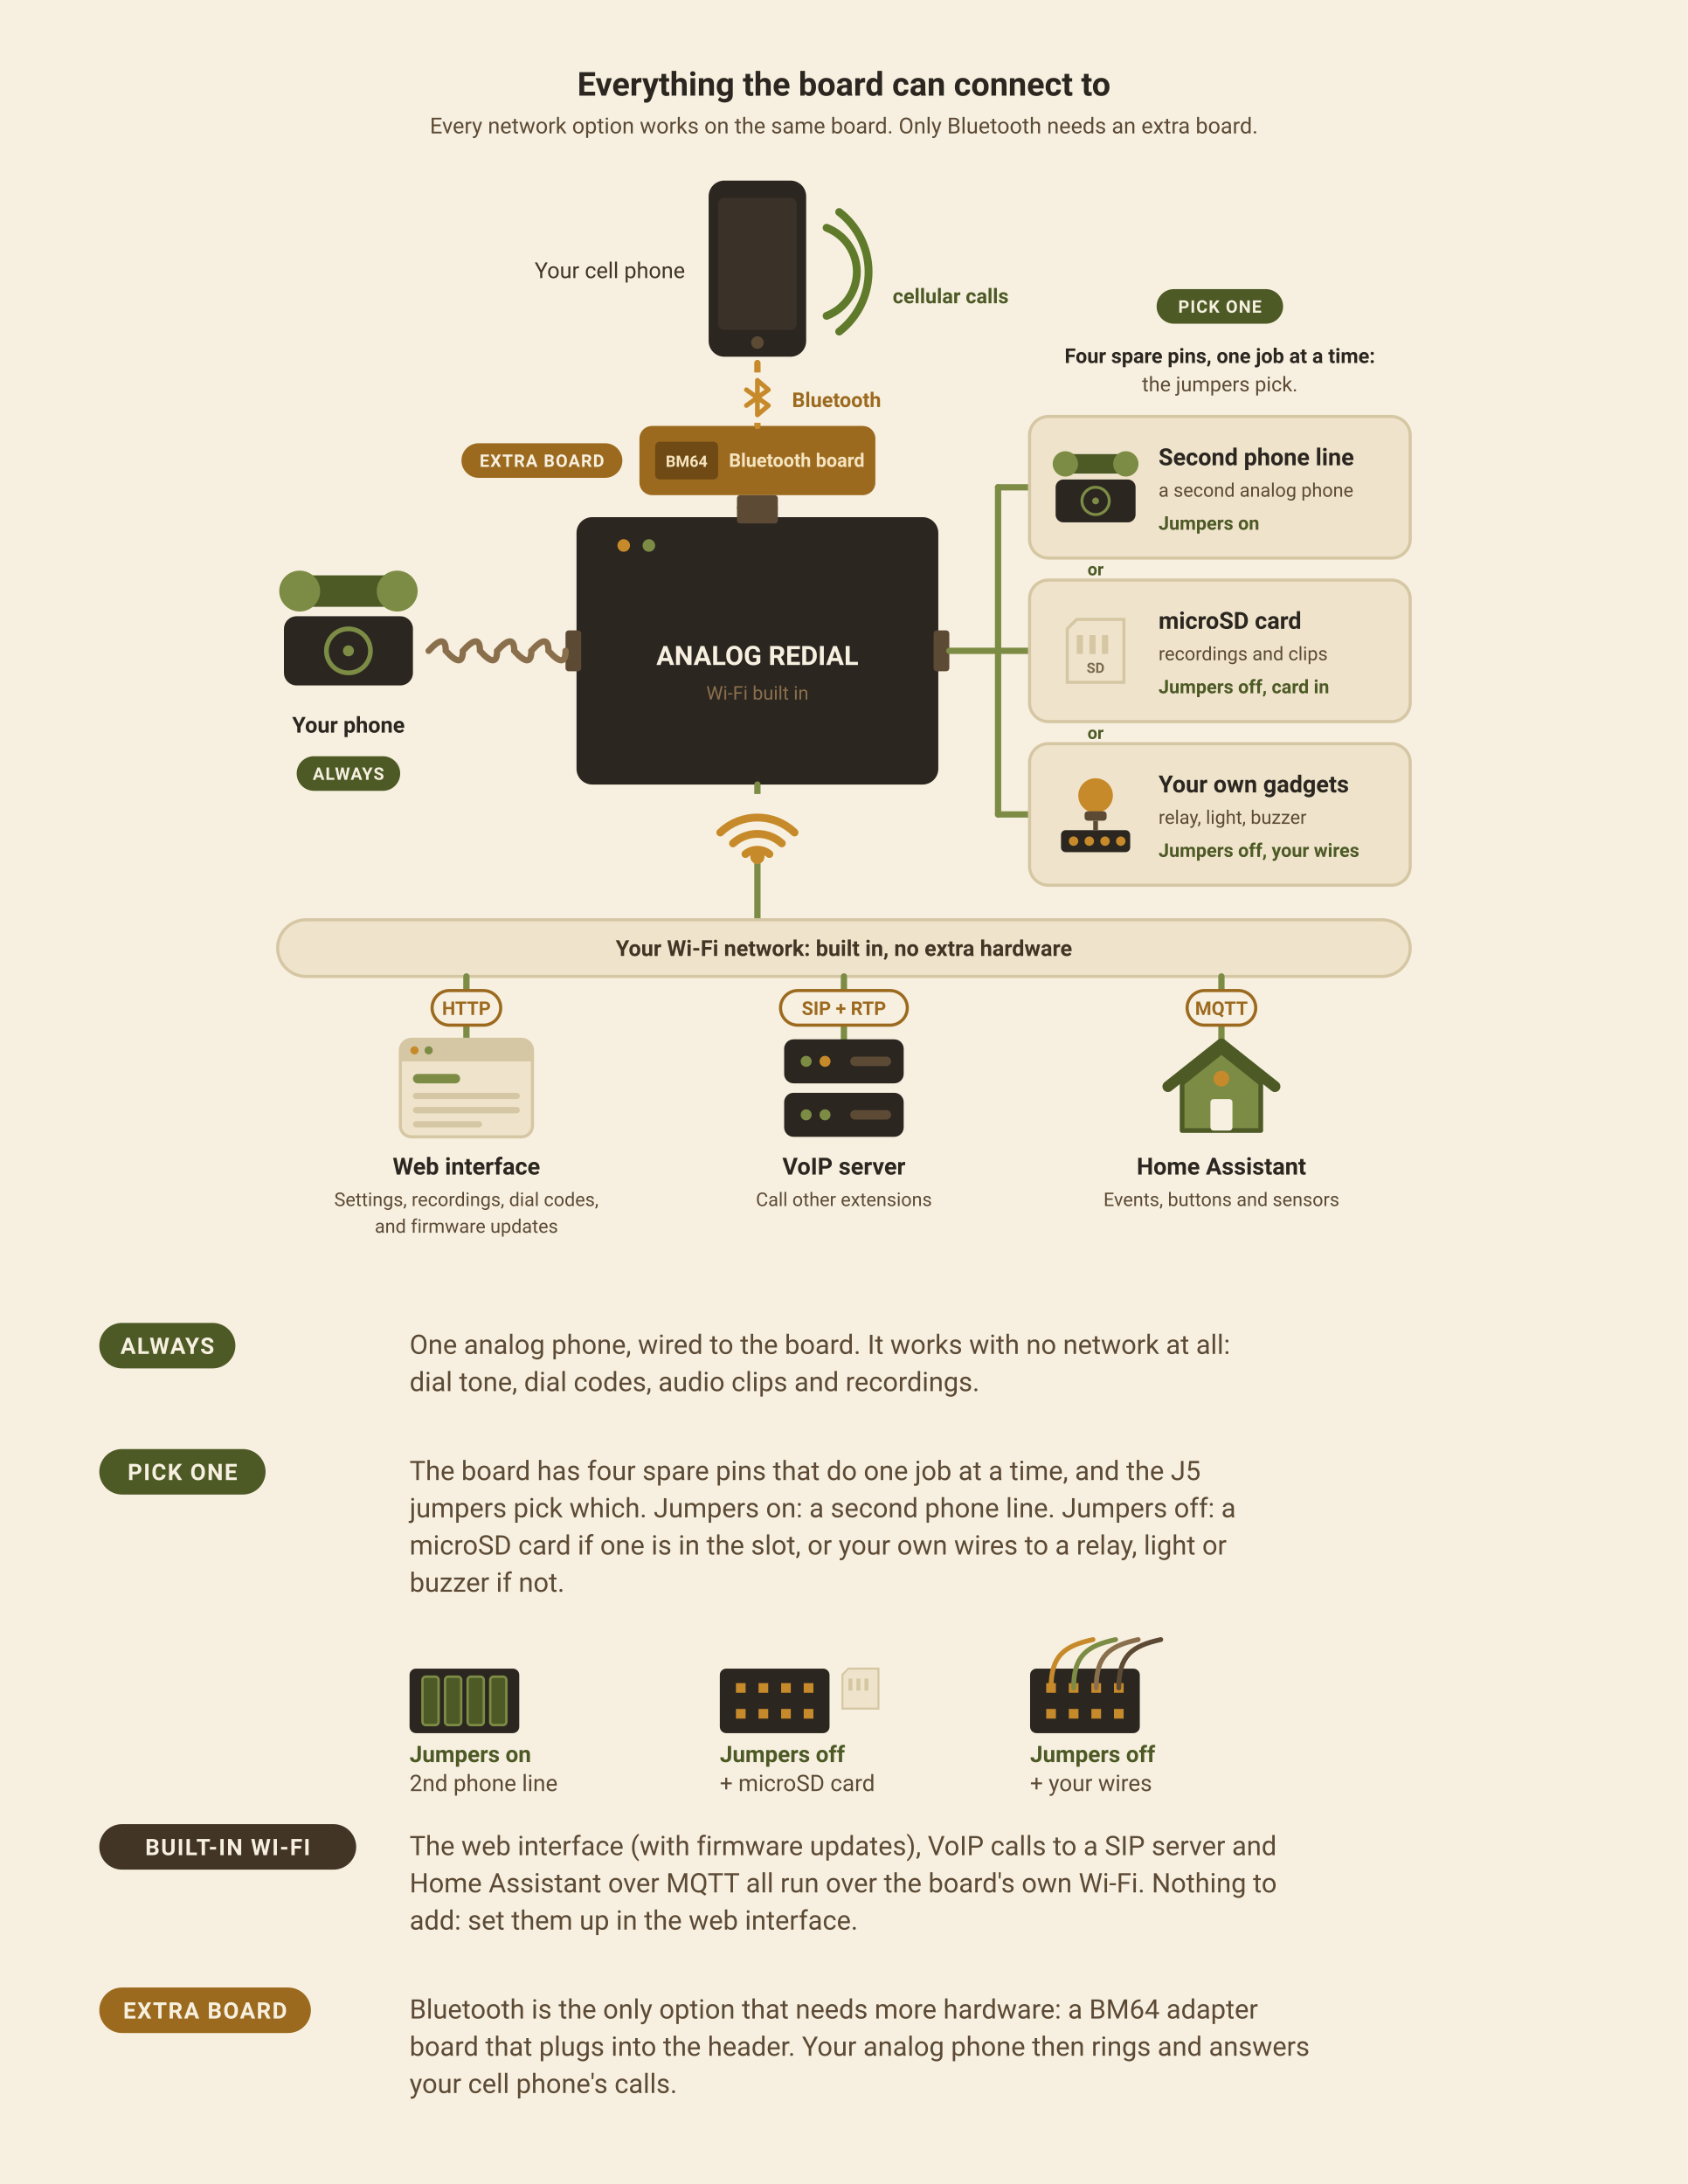
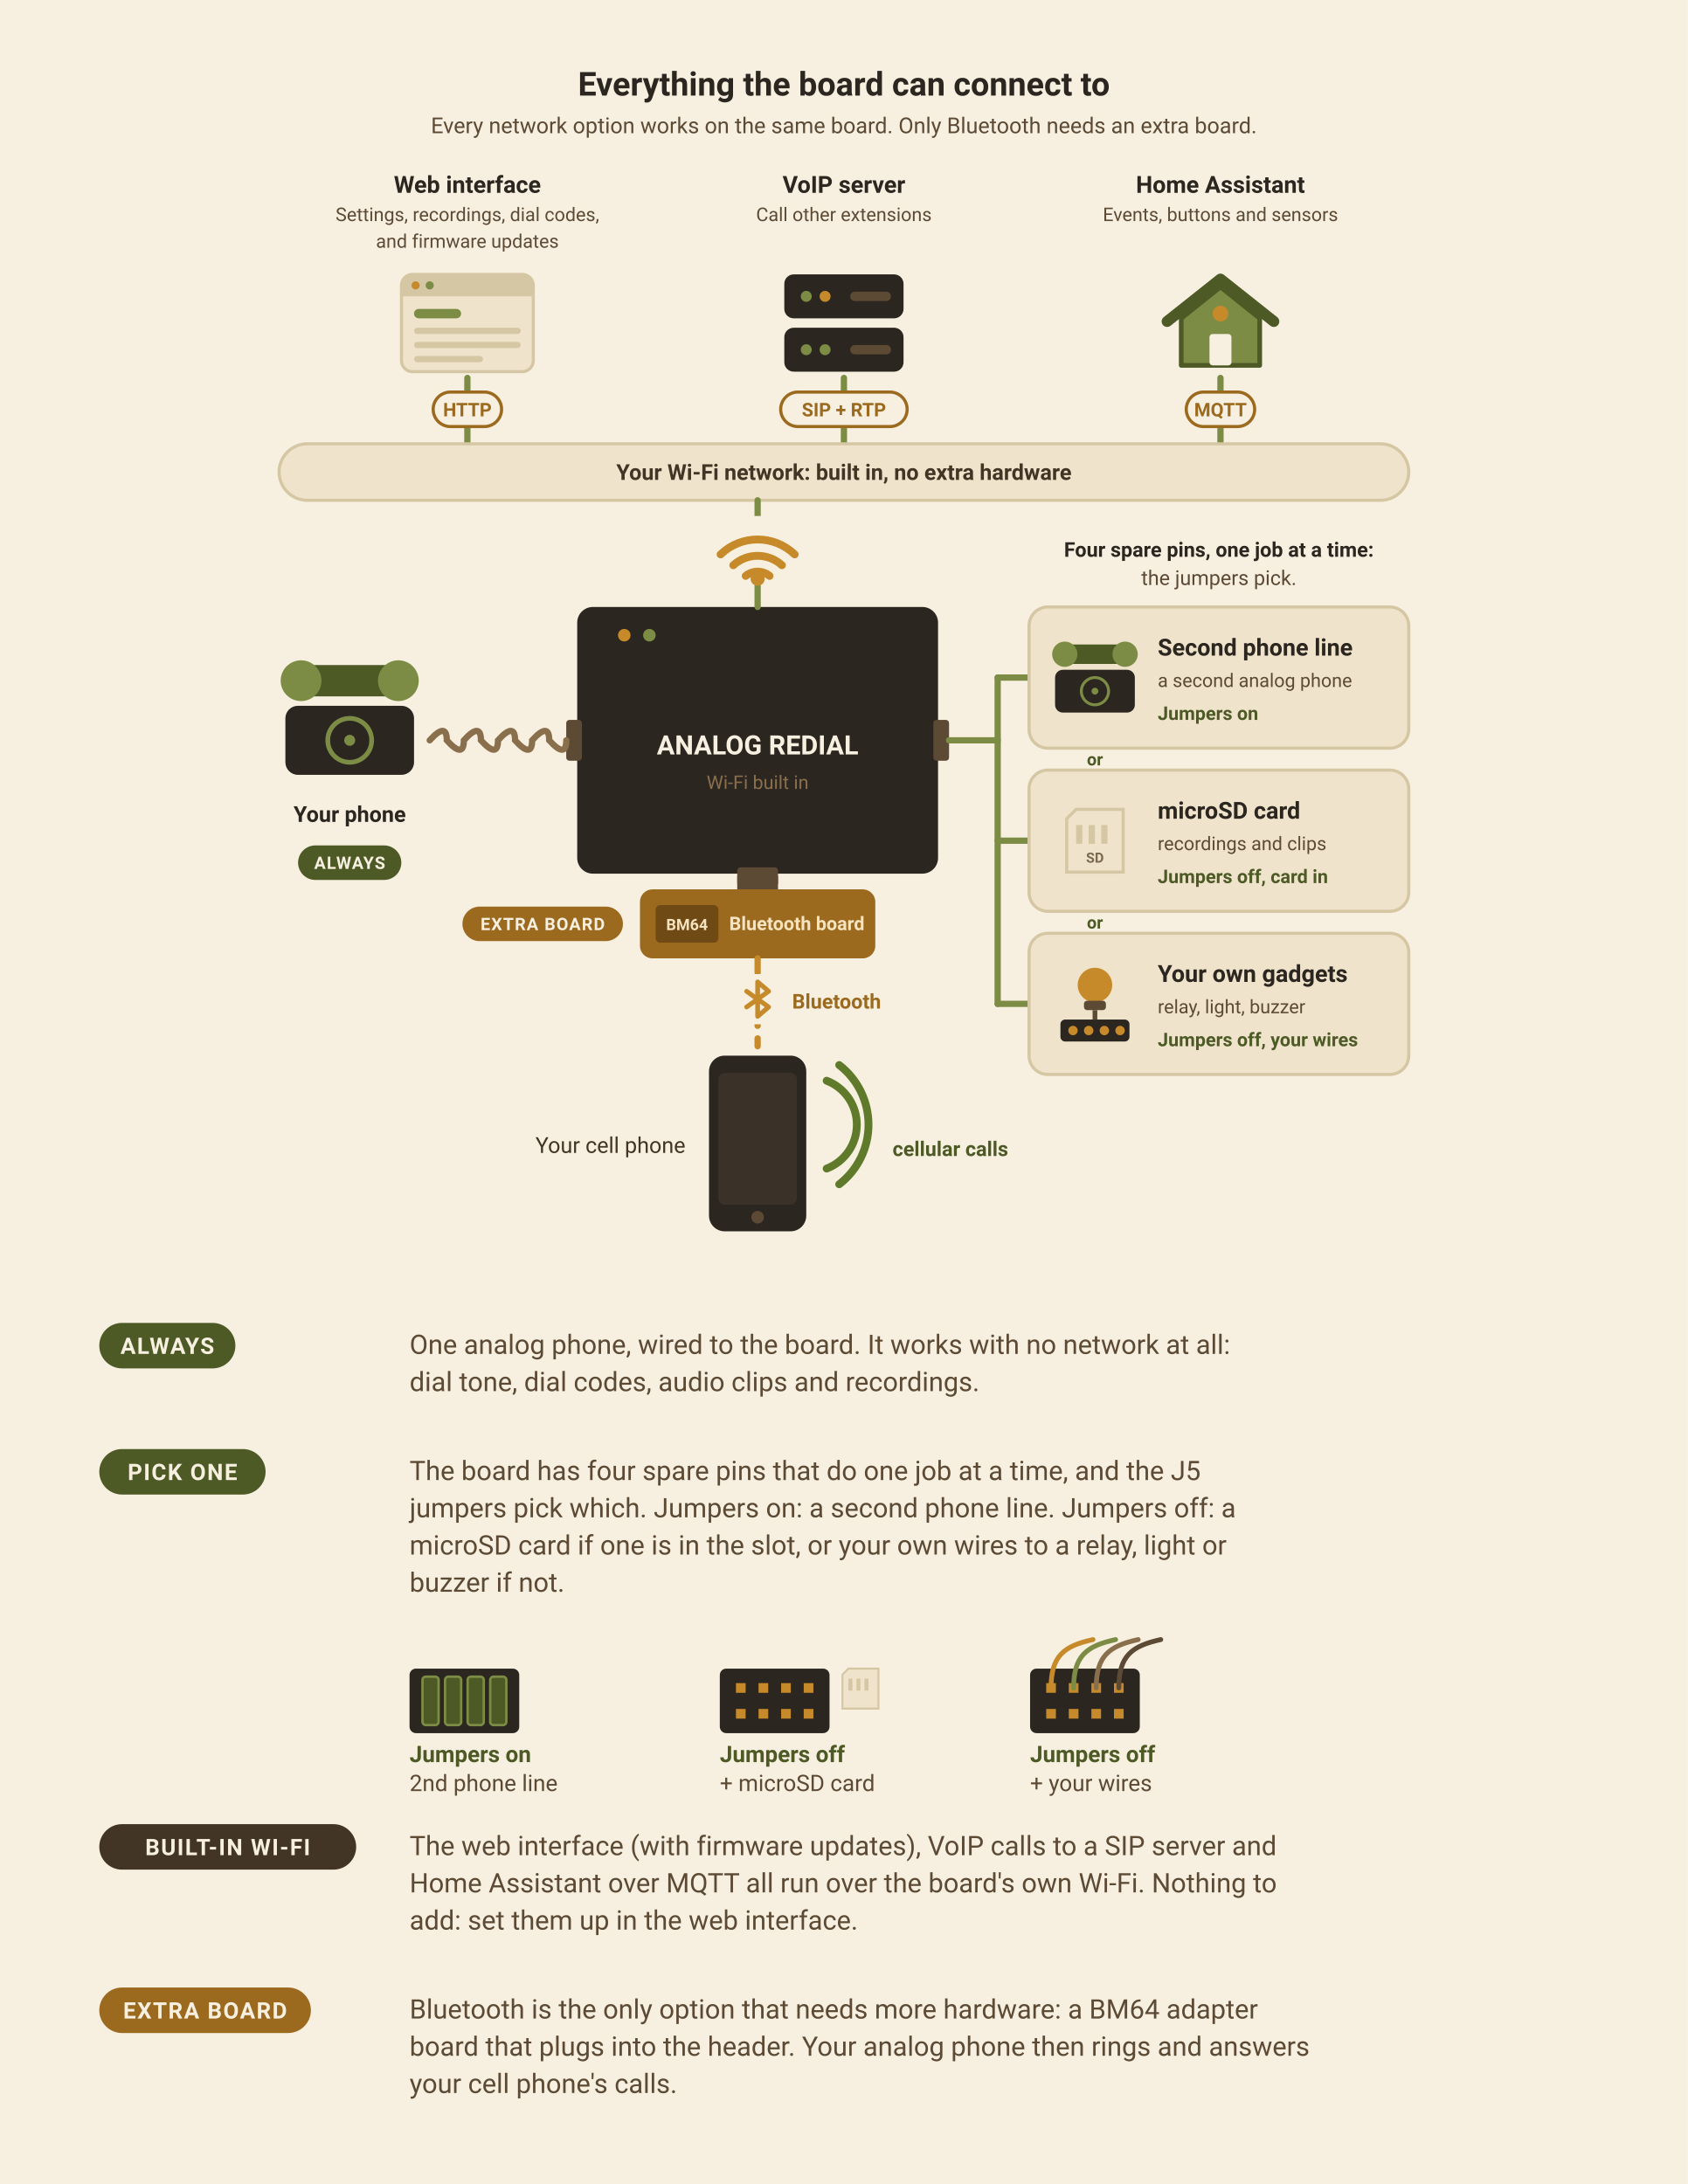
<svg xmlns="http://www.w3.org/2000/svg" viewBox="0 0 816 1056" width="816" height="1056" role="img" aria-label="Everything the Analog Redial board can connect to: one phone always, then a second line or a microSD card or your own gadgets on four spare pins, chosen with the J5 jumpers; Wi-Fi to the web interface, a VoIP server and Home Assistant; and Bluetooth through an extra adapter board">
  <rect id="background" width="816" height="1056" fill="#f7f0e0" />
  <g font-family="system-ui, -apple-system, Segoe UI, Roboto, sans-serif">
-     <g id="diagram" transform="translate(134.233,28) scale(0.760463)">
+     <g id="diagram" transform="translate(134.935,28) scale(0.758513)">
      <g id="title">
        <text x="360" y="24" text-anchor="middle" font-size="21" font-weight="700" fill="#2b2620">Everything the board can connect to</text>
      </g>
      <g id="subtitle">
        <text x="360" y="48" text-anchor="middle" font-size="14" font-weight="400" fill="#5c4a35">Every network option works on the same board. Only Bluetooth needs an extra board.</text>
      </g>
-       <g id="board" transform="translate(190,292)">
+       <g id="label-web">
+         <text x="120" y="86" text-anchor="middle" font-size="15" font-weight="600" fill="#2b2620">Web interface</text>
+       </g>
+       <g id="desc-web-1">
+         <text x="120" y="104" text-anchor="middle" font-size="12" font-weight="400" fill="#5c4a35">Settings, recordings, dial codes,</text>
+       </g>
+       <g id="desc-web-2">
+         <text x="120" y="121" text-anchor="middle" font-size="12" font-weight="400" fill="#5c4a35">and firmware updates</text>
+       </g>
+       <g id="service-web" transform="translate(78,138)">
+         <rect x="0" y="0" width="84" height="62" rx="7" fill="#efe4cb" stroke="#d6c7a4" stroke-width="2" />
+         <path d="M 0 14 H 84 V 7 a 7 7 0 0 0 -7 -7 H 7 a 7 7 0 0 0 -7 7 Z" fill="#d6c7a4" />
+         <circle cx="9" cy="7" r="2.6" fill="#c78a2b" />
+         <circle cx="18" cy="7" r="2.6" fill="#7c8c45" />
+         <rect x="8" y="22" width="30" height="6" rx="3" fill="#7c8c45" />
+         <rect x="8" y="34" width="68" height="4" rx="2" fill="#d6c7a4" />
+         <rect x="8" y="43" width="68" height="4" rx="2" fill="#d6c7a4" />
+         <rect x="8" y="52" width="44" height="4" rx="2" fill="#d6c7a4" />
+       </g>
+       <g id="link-web">
+         <line x1="120" y1="204" x2="120" y2="246" stroke="#7c8c45" stroke-width="4" stroke-linecap="round" />
+       </g>
+       <g id="protocol-web">
+         <rect x="98.2" y="213" width="43.6" height="22" rx="11" fill="#f7f0e0" stroke="#9c6a1f" stroke-width="2" />
+         <text x="120" y="228.5" text-anchor="middle" font-size="12" font-weight="600" fill="#9c6a1f">HTTP</text>
+       </g>
+       <g id="label-voip">
+         <text x="360" y="86" text-anchor="middle" font-size="15" font-weight="600" fill="#2b2620">VoIP server</text>
+       </g>
+       <g id="desc-voip-1">
+         <text x="360" y="104" text-anchor="middle" font-size="12" font-weight="400" fill="#5c4a35">Call other extensions</text>
+       </g>
+       <g id="service-voip" transform="translate(322,138)">
+         <rect x="0" y="0" width="76" height="28" rx="6" fill="#2b2620" />
+         <rect x="0" y="34" width="76" height="28" rx="6" fill="#2b2620" />
+         <circle cx="14" cy="14" r="3.5" fill="#7c8c45" />
+         <circle cx="26" cy="14" r="3.5" fill="#c78a2b" />
+         <rect x="42" y="11" width="26" height="6" rx="3" fill="#5c4a35" />
+         <circle cx="14" cy="48" r="3.5" fill="#7c8c45" />
+         <circle cx="26" cy="48" r="3.5" fill="#7c8c45" />
+         <rect x="42" y="45" width="26" height="6" rx="3" fill="#5c4a35" />
+       </g>
+       <g id="link-voip">
+         <line x1="360" y1="204" x2="360" y2="246" stroke="#7c8c45" stroke-width="4" stroke-linecap="round" />
+       </g>
+       <g id="protocol-voip">
+         <rect x="319.7" y="213" width="80.6" height="22" rx="11" fill="#f7f0e0" stroke="#9c6a1f" stroke-width="2" />
+         <text x="360" y="228.5" text-anchor="middle" font-size="12" font-weight="600" fill="#9c6a1f">SIP + RTP</text>
+       </g>
+       <g id="label-home">
+         <text x="600" y="86" text-anchor="middle" font-size="15" font-weight="600" fill="#2b2620">Home Assistant</text>
+       </g>
+       <g id="desc-home-1">
+         <text x="600" y="104" text-anchor="middle" font-size="12" font-weight="400" fill="#5c4a35">Events, buttons and sensors</text>
+       </g>
+       <g id="service-home" transform="translate(562,138)">
+         <path d="M 4 30 L 38 3 L 72 30" fill="none" stroke="#4d5a26" stroke-width="7" stroke-linecap="round" stroke-linejoin="round" />
+         <path d="M 13 28 V 58 H 63 V 28 L 38 8 Z" fill="#7c8c45" stroke="#4d5a26" stroke-width="3" stroke-linejoin="round" />
+         <rect x="31" y="38" width="14" height="20" rx="2" fill="#f7f0e0" />
+         <circle cx="38" cy="25" r="5" fill="#c78a2b" />
+       </g>
+       <g id="link-home">
+         <line x1="600" y1="204" x2="600" y2="246" stroke="#7c8c45" stroke-width="4" stroke-linecap="round" />
+       </g>
+       <g id="protocol-home">
+         <rect x="578.2" y="213" width="43.6" height="22" rx="11" fill="#f7f0e0" stroke="#9c6a1f" stroke-width="2" />
+         <text x="600" y="228.5" text-anchor="middle" font-size="12" font-weight="600" fill="#9c6a1f">MQTT</text>
+       </g>
+       <g id="wifi-network">
+         <rect x="0" y="246" width="720" height="36" rx="18" fill="#efe4cb" stroke="#d6c7a4" stroke-width="2" />
+         <text x="360.0" y="269" text-anchor="middle" font-size="14" font-weight="600" fill="#423525">Your Wi-Fi network: built in, no extra hardware</text>
+       </g>
+       <g id="board" transform="translate(190,350)">
        <rect id="pcb" x="0" y="0" width="230" height="170" rx="10" fill="#2b2620" />
        <rect id="jack-line-1" x="-7" y="72" width="10" height="26" rx="2" fill="#5c4a35" />
        <rect id="options-connector" x="227" y="72" width="10" height="26" rx="2" fill="#5c4a35" />
-         <rect id="adapter-header" x="102" y="-8" width="26" height="12" rx="2" fill="#5c4a35" />
+         <rect id="adapter-header" x="102" y="166" width="26" height="12" rx="2" fill="#5c4a35" />
        <circle id="led-1" cx="30" cy="18" r="4" fill="#c78a2b" />
        <circle id="led-2" cx="46" cy="18" r="4" fill="#7c8c45" />
        <text x="115" y="94" text-anchor="middle" font-size="17" font-weight="600" fill="#f7f0e0">ANALOG REDIAL</text>
        <text x="115" y="116" text-anchor="middle" font-size="12" fill="#8a6f4d">Wi-Fi built in</text>
      </g>
-       <g id="phone-line-1" transform="translate(0,323)">
+       <g id="link-wifi">
+         <line x1="305" y1="282" x2="305" y2="350" stroke="#7c8c45" stroke-width="4" stroke-linecap="round" />
+       </g>
+       <g id="wifi" transform="translate(275,294)">
+         <rect x="-6" y="-2" width="72" height="44" rx="8" fill="#f7f0e0" />
+         <path d="M 6.4 22.5 A 34 34 0 0 1 53.6 22.5" fill="none" stroke="#c78a2b" stroke-width="5" stroke-linecap="round" />
+         <path d="M 14.5 29.4 A 23 23 0 0 1 45.5 29.4" fill="none" stroke="#c78a2b" stroke-width="5" stroke-linecap="round" />
+         <path d="M 22.4 36.2 A 12 12 0 0 1 37.6 36.2" fill="none" stroke="#c78a2b" stroke-width="5" stroke-linecap="round" />
+         <circle cx="30" cy="40" r="4.5" fill="#c78a2b" transform="translate(0,-2)" />
+       </g>
+       <g id="phone-line-1" transform="translate(0,381)">
        <g id="handset">
          <line x1="14" y1="16" x2="76" y2="16" stroke="#4d5a26" stroke-width="20" stroke-linecap="round" />
          <circle cx="14" cy="16" r="13" fill="#7c8c45" />
          <circle cx="76" cy="16" r="13" fill="#7c8c45" />
        </g>
        <g id="body">
          <rect x="4" y="32" width="82" height="44" rx="8" fill="#2b2620" />
          <circle cx="45" cy="54" r="14" fill="none" stroke="#7c8c45" stroke-width="3" />
          <circle cx="45" cy="54" r="3.5" fill="#7c8c45" />
        </g>
      </g>
-       <g id="cord-line-1" transform="translate(96,377)">
+       <g id="cord-line-1" transform="translate(96,435)">
        <path d="M 0 0 q 10.88 -12 10.88 0 q 10.88 12 10.88 0 q 10.88 -12 10.88 0 q 10.88 12 10.88 0 q 10.88 -12 10.88 0 q 10.88 12 10.88 0 q 10.88 -12 10.88 0 q 10.88 12 10.88 0" fill="none" stroke="#8a6f4d" stroke-width="4" stroke-linecap="round" />
      </g>
      <g id="label-line-1">
-         <text x="45" y="429" text-anchor="middle" font-size="14" font-weight="600" fill="#2b2620">Your phone</text>
+         <text x="45" y="487" text-anchor="middle" font-size="14" font-weight="600" fill="#2b2620">Your phone</text>
      </g>
      <g id="tag-always">
-         <rect x="12.1" y="444" width="65.8" height="22" rx="11" fill="#4d5a26" />
-         <text x="45" y="459" text-anchor="middle" font-size="11" font-weight="700" letter-spacing="0.6" fill="#f7f0e0">ALWAYS</text>
+         <rect x="12.1" y="502" width="65.8" height="22" rx="11" fill="#4d5a26" />
+         <text x="45" y="517" text-anchor="middle" font-size="11" font-weight="700" letter-spacing="0.6" fill="#f7f0e0">ALWAYS</text>
+       </g>
+       <g id="pick-one-heading-1">
+         <text x="599" y="318" text-anchor="middle" font-size="13" font-weight="700" fill="#2b2620">Four spare pins, one job at a time:</text>
+       </g>
+       <g id="pick-one-heading-2">
+         <text x="599" y="336" text-anchor="middle" font-size="13" font-weight="400" fill="#5c4a35">the jumpers pick.</text>
      </g>
      <g id="link-options">
-         <line x1="427" y1="377" x2="458" y2="377" stroke="#7c8c45" stroke-width="4" stroke-linecap="round" />
+         <line x1="427" y1="435" x2="458" y2="435" stroke="#7c8c45" stroke-width="4" stroke-linecap="round" />
      </g>
      <g id="link-options-spine">
-         <line x1="458" y1="273" x2="458" y2="481" stroke="#7c8c45" stroke-width="4" stroke-linecap="round" />
+         <line x1="458" y1="395" x2="458" y2="603" stroke="#7c8c45" stroke-width="4" stroke-linecap="round" />
      </g>
      <g id="stub-line-2">
-         <line x1="458" y1="273" x2="478" y2="273" stroke="#7c8c45" stroke-width="4" stroke-linecap="round" />
-       </g>
-       <g id="option-line-2" transform="translate(478,228)">
+         <line x1="458" y1="395" x2="478" y2="395" stroke="#7c8c45" stroke-width="4" stroke-linecap="round" />
+       </g>
+       <g id="option-line-2" transform="translate(478,350)">
        <rect width="242" height="90" rx="12" fill="#efe4cb" stroke="#d6c7a4" stroke-width="2" />
        <g transform="translate(14.1,20.2) scale(0.62)">
          <g id="handset">
            <line x1="14" y1="16" x2="76" y2="16" stroke="#4d5a26" stroke-width="20" stroke-linecap="round" />
            <circle cx="14" cy="16" r="13" fill="#7c8c45" />
            <circle cx="76" cy="16" r="13" fill="#7c8c45" />
          </g>
          <g id="body">
            <rect x="4" y="32" width="82" height="44" rx="8" fill="#2b2620" />
            <circle cx="45" cy="54" r="14" fill="none" stroke="#7c8c45" stroke-width="3" />
            <circle cx="45" cy="54" r="3.5" fill="#7c8c45" />
          </g>
        </g>
        <text x="82" y="31" font-size="15" font-weight="600" fill="#2b2620">Second phone line</text>
        <text x="82" y="51" font-size="12" fill="#5c4a35">a second analog phone</text>
        <text x="82" y="72" font-size="12" font-weight="700" fill="#4d5a26">Jumpers on</text>
      </g>
      <g id="or-1">
-         <text x="520" y="329" text-anchor="middle" font-size="11" font-weight="700" fill="#4d5a26">or</text>
+         <text x="520" y="451" text-anchor="middle" font-size="11" font-weight="700" fill="#4d5a26">or</text>
      </g>
      <g id="stub-microsd">
-         <line x1="458" y1="377" x2="478" y2="377" stroke="#7c8c45" stroke-width="4" stroke-linecap="round" />
-       </g>
-       <g id="option-microsd" transform="translate(478,332)">
+         <line x1="458" y1="499" x2="478" y2="499" stroke="#7c8c45" stroke-width="4" stroke-linecap="round" />
+       </g>
+       <g id="option-microsd" transform="translate(478,454)">
        <rect width="242" height="90" rx="12" fill="#efe4cb" stroke="#d6c7a4" stroke-width="2" />
        <g transform="translate(24,25) scale(1)">
          <path d="M 6 0 H 36 V 40 H 0 V 6 Z" fill="#efe4cb" stroke="#d6c7a4" stroke-width="2" />
          <rect x="6" y="10" width="4" height="12" fill="#d6c7a4" />
          <rect x="14" y="10" width="4" height="12" fill="#d6c7a4" />
          <rect x="22" y="10" width="4" height="12" fill="#d6c7a4" />
          <text x="18" y="34" text-anchor="middle" font-size="9" font-weight="600" fill="#7a6a52">SD</text>
        </g>
        <text x="82" y="31" font-size="15" font-weight="600" fill="#2b2620">microSD card</text>
        <text x="82" y="51" font-size="12" fill="#5c4a35">recordings and clips</text>
        <text x="82" y="72" font-size="12" font-weight="700" fill="#4d5a26">Jumpers off, card in</text>
      </g>
      <g id="or-2">
-         <text x="520" y="433" text-anchor="middle" font-size="11" font-weight="700" fill="#4d5a26">or</text>
+         <text x="520" y="555" text-anchor="middle" font-size="11" font-weight="700" fill="#4d5a26">or</text>
      </g>
      <g id="stub-pins">
-         <line x1="458" y1="481" x2="478" y2="481" stroke="#7c8c45" stroke-width="4" stroke-linecap="round" />
-       </g>
-       <g id="option-pins" transform="translate(478,436)">
+         <line x1="458" y1="603" x2="478" y2="603" stroke="#7c8c45" stroke-width="4" stroke-linecap="round" />
+       </g>
+       <g id="option-pins" transform="translate(478,558)">
        <rect width="242" height="90" rx="12" fill="#efe4cb" stroke="#d6c7a4" stroke-width="2" />
        <g transform="translate(20,21) scale(1)">
          <circle id="bulb" cx="22" cy="12" r="11" fill="#c78a2b" />
          <rect id="bulb-base" x="15" y="22" width="14" height="6" rx="2" fill="#5c4a35" />
          <rect id="header" x="0" y="34" width="44" height="14" rx="3" fill="#2b2620" />
          <circle cx="8" cy="41" r="3" fill="#c78a2b" />
          <circle cx="18" cy="41" r="3" fill="#c78a2b" />
          <circle cx="28" cy="41" r="3" fill="#c78a2b" />
          <circle cx="38" cy="41" r="3" fill="#c78a2b" />
          <path d="M 22 28 V 34" stroke="#5c4a35" stroke-width="3" />
        </g>
        <text x="82" y="31" font-size="15" font-weight="600" fill="#2b2620">Your own gadgets</text>
        <text x="82" y="51" font-size="12" fill="#5c4a35">relay, light, buzzer</text>
        <text x="82" y="72" font-size="12" font-weight="700" fill="#4d5a26">Jumpers off, your wires</text>
      </g>
-       <g id="tag-pick-one">
-         <rect x="558.8" y="147" width="80.4" height="22" rx="11" fill="#4d5a26" />
-         <text x="599" y="162" text-anchor="middle" font-size="11" font-weight="700" letter-spacing="0.6" fill="#f7f0e0">PICK ONE</text>
-       </g>
-       <g id="pick-one-heading-1">
-         <text x="599" y="194" text-anchor="middle" font-size="13" font-weight="700" fill="#2b2620">Four spare pins, one job at a time:</text>
-       </g>
-       <g id="pick-one-heading-2">
-         <text x="599" y="212" text-anchor="middle" font-size="13" font-weight="400" fill="#5c4a35">the jumpers pick.</text>
-       </g>
-       <g id="bluetooth-adapter" transform="translate(230,234)">
-         <rect id="pcb" x="0" y="0" width="150" height="44" rx="8" fill="#9c6a1f" />
-         <rect id="chip" x="10" y="10" width="40" height="24" rx="3" fill="#6f4a14" />
-         <text x="30" y="26" text-anchor="middle" font-size="10" font-weight="600" fill="#f5e4bf">BM64</text>
-         <text x="100" y="26" text-anchor="middle" font-size="12" font-weight="600" fill="#f5e4bf">Bluetooth board</text>
-         <rect id="plug" x="62" y="44" width="26" height="10" rx="2" fill="#5c4a35" />
+       <g id="bluetooth-adapter" transform="translate(230,520)">
+         <rect id="plug" x="62" y="0" width="26" height="12" rx="2" fill="#5c4a35" />
+         <rect id="pcb" x="0" y="10" width="150" height="44" rx="8" fill="#9c6a1f" />
+         <rect id="chip" x="10" y="20" width="40" height="24" rx="3" fill="#6f4a14" />
+         <text x="30" y="36" text-anchor="middle" font-size="10" font-weight="600" fill="#f5e4bf">BM64</text>
+         <text x="100" y="36" text-anchor="middle" font-size="12" font-weight="600" fill="#f5e4bf">Bluetooth board</text>
      </g>
      <g id="tag-extra-board">
-         <rect x="116.85" y="245" width="102.3" height="22" rx="11" fill="#9c6a1f" />
-         <text x="168" y="260" text-anchor="middle" font-size="11" font-weight="700" letter-spacing="0.6" fill="#f7f0e0">EXTRA BOARD</text>
-       </g>
-       <g id="cell-phone" transform="translate(274,78)">
+         <rect x="116.85" y="541" width="102.3" height="22" rx="11" fill="#9c6a1f" />
+         <text x="168" y="556" text-anchor="middle" font-size="11" font-weight="700" letter-spacing="0.6" fill="#f7f0e0">EXTRA BOARD</text>
+       </g>
+       <g id="link-bluetooth">
+         <line x1="305" y1="574" x2="305" y2="630" stroke="#c78a2b" stroke-width="4" stroke-linecap="round" stroke-dasharray="9 8" />
+       </g>
+       <g id="bluetooth-symbol" transform="translate(297,588)">
+         <rect x="-6" y="-4" width="28" height="32" rx="6" fill="#f7f0e0" />
+         <path d="M 1 7 L 15 17 L 8 23 L 8 1 L 15 7 L 1 17" fill="none" stroke="#c78a2b" stroke-width="3" stroke-linecap="round" stroke-linejoin="round" />
+       </g>
+       <g id="label-bluetooth">
+         <text x="327" y="606" text-anchor="start" font-size="13" font-weight="600" fill="#9c6a1f">Bluetooth</text>
+       </g>
+       <g id="cell-phone" transform="translate(274,636)">
        <rect x="0" y="0" width="62" height="112" rx="10" fill="#2b2620" />
        <rect x="6" y="11" width="50" height="84" rx="4" fill="#3a3128" />
        <circle cx="31" cy="103" r="4" fill="#5c4a35" />
      </g>
      <g id="label-cell-phone">
-         <text x="259" y="140" text-anchor="end" font-size="14" font-weight="400" fill="#423525">Your cell phone</text>
-       </g>
-       <g id="cellular" transform="translate(349,108)">
+         <text x="259" y="698" text-anchor="end" font-size="14" font-weight="400" fill="#423525">Your cell phone</text>
+       </g>
+       <g id="cellular" transform="translate(349,652)">
        <path d="M 0 56 A 30 30 0 0 0 0 0" fill="none" stroke="#5f7a2a" stroke-width="5" stroke-linecap="round" />
        <path d="M 8 66 A 48 48 0 0 0 8 -10" fill="none" stroke="#5f7a2a" stroke-width="5" stroke-linecap="round" transform="translate(0,0)" />
      </g>
      <g id="label-cellular">
-         <text x="391" y="156" text-anchor="start" font-size="13" font-weight="600" fill="#4d5a26">cellular calls</text>
-       </g>
-       <g id="link-bluetooth">
-         <line x1="305" y1="194" x2="305" y2="234" stroke="#c78a2b" stroke-width="4" stroke-linecap="round" stroke-dasharray="9 8" />
-       </g>
-       <g id="bluetooth-symbol" transform="translate(297,204)">
-         <rect x="-6" y="-4" width="28" height="32" rx="6" fill="#f7f0e0" />
-         <path d="M 1 7 L 15 17 L 8 23 L 8 1 L 15 7 L 1 17" fill="none" stroke="#c78a2b" stroke-width="3" stroke-linecap="round" stroke-linejoin="round" />
-       </g>
-       <g id="label-bluetooth">
-         <text x="327" y="222" text-anchor="start" font-size="13" font-weight="600" fill="#9c6a1f">Bluetooth</text>
-       </g>
-       <g id="link-wifi">
-         <line x1="305" y1="462" x2="305" y2="548" stroke="#7c8c45" stroke-width="4" stroke-linecap="round" />
-       </g>
-       <g id="wifi" transform="translate(275,470)">
-         <rect x="-6" y="-2" width="72" height="44" rx="8" fill="#f7f0e0" />
-         <path d="M 6.4 22.5 A 34 34 0 0 1 53.6 22.5" fill="none" stroke="#c78a2b" stroke-width="5" stroke-linecap="round" />
-         <path d="M 14.5 29.4 A 23 23 0 0 1 45.5 29.4" fill="none" stroke="#c78a2b" stroke-width="5" stroke-linecap="round" />
-         <path d="M 22.4 36.2 A 12 12 0 0 1 37.6 36.2" fill="none" stroke="#c78a2b" stroke-width="5" stroke-linecap="round" />
-         <circle cx="30" cy="40" r="4.5" fill="#c78a2b" transform="translate(0,-2)" />
-       </g>
-       <g id="wifi-network">
-         <rect x="0" y="548" width="720" height="36" rx="18" fill="#efe4cb" stroke="#d6c7a4" stroke-width="2" />
-         <text x="360.0" y="571" text-anchor="middle" font-size="14" font-weight="600" fill="#423525">Your Wi-Fi network: built in, no extra hardware</text>
-       </g>
-       <g id="link-web">
-         <line x1="120" y1="584" x2="120" y2="624" stroke="#7c8c45" stroke-width="4" stroke-linecap="round" />
-       </g>
-       <g id="protocol-web">
-         <rect x="98.2" y="593" width="43.6" height="22" rx="11" fill="#f7f0e0" stroke="#9c6a1f" stroke-width="2" />
-         <text x="120" y="608.5" text-anchor="middle" font-size="12" font-weight="600" fill="#9c6a1f">HTTP</text>
-       </g>
-       <g id="service-web" transform="translate(78,624)">
-         <rect x="0" y="0" width="84" height="62" rx="7" fill="#efe4cb" stroke="#d6c7a4" stroke-width="2" />
-         <path d="M 0 14 H 84 V 7 a 7 7 0 0 0 -7 -7 H 7 a 7 7 0 0 0 -7 7 Z" fill="#d6c7a4" />
-         <circle cx="9" cy="7" r="2.6" fill="#c78a2b" />
-         <circle cx="18" cy="7" r="2.6" fill="#7c8c45" />
-         <rect x="8" y="22" width="30" height="6" rx="3" fill="#7c8c45" />
-         <rect x="8" y="34" width="68" height="4" rx="2" fill="#d6c7a4" />
-         <rect x="8" y="43" width="68" height="4" rx="2" fill="#d6c7a4" />
-         <rect x="8" y="52" width="44" height="4" rx="2" fill="#d6c7a4" />
-       </g>
-       <g id="label-web">
-         <text x="120" y="710" text-anchor="middle" font-size="15" font-weight="600" fill="#2b2620">Web interface</text>
-       </g>
-       <g id="desc-web-1">
-         <text x="120" y="730" text-anchor="middle" font-size="12" font-weight="400" fill="#5c4a35">Settings, recordings, dial codes,</text>
-       </g>
-       <g id="desc-web-2">
-         <text x="120" y="747" text-anchor="middle" font-size="12" font-weight="400" fill="#5c4a35">and firmware updates</text>
-       </g>
-       <g id="link-voip">
-         <line x1="360" y1="584" x2="360" y2="624" stroke="#7c8c45" stroke-width="4" stroke-linecap="round" />
-       </g>
-       <g id="protocol-voip">
-         <rect x="319.7" y="593" width="80.6" height="22" rx="11" fill="#f7f0e0" stroke="#9c6a1f" stroke-width="2" />
-         <text x="360" y="608.5" text-anchor="middle" font-size="12" font-weight="600" fill="#9c6a1f">SIP + RTP</text>
-       </g>
-       <g id="service-voip" transform="translate(322,624)">
-         <rect x="0" y="0" width="76" height="28" rx="6" fill="#2b2620" />
-         <rect x="0" y="34" width="76" height="28" rx="6" fill="#2b2620" />
-         <circle cx="14" cy="14" r="3.5" fill="#7c8c45" />
-         <circle cx="26" cy="14" r="3.5" fill="#c78a2b" />
-         <rect x="42" y="11" width="26" height="6" rx="3" fill="#5c4a35" />
-         <circle cx="14" cy="48" r="3.5" fill="#7c8c45" />
-         <circle cx="26" cy="48" r="3.5" fill="#7c8c45" />
-         <rect x="42" y="45" width="26" height="6" rx="3" fill="#5c4a35" />
-       </g>
-       <g id="label-voip">
-         <text x="360" y="710" text-anchor="middle" font-size="15" font-weight="600" fill="#2b2620">VoIP server</text>
-       </g>
-       <g id="desc-voip-1">
-         <text x="360" y="730" text-anchor="middle" font-size="12" font-weight="400" fill="#5c4a35">Call other extensions</text>
-       </g>
-       <g id="link-home">
-         <line x1="600" y1="584" x2="600" y2="624" stroke="#7c8c45" stroke-width="4" stroke-linecap="round" />
-       </g>
-       <g id="protocol-home">
-         <rect x="578.2" y="593" width="43.6" height="22" rx="11" fill="#f7f0e0" stroke="#9c6a1f" stroke-width="2" />
-         <text x="600" y="608.5" text-anchor="middle" font-size="12" font-weight="600" fill="#9c6a1f">MQTT</text>
-       </g>
-       <g id="service-home" transform="translate(562,624)">
-         <path d="M 4 30 L 38 3 L 72 30" fill="none" stroke="#4d5a26" stroke-width="7" stroke-linecap="round" stroke-linejoin="round" />
-         <path d="M 13 28 V 58 H 63 V 28 L 38 8 Z" fill="#7c8c45" stroke="#4d5a26" stroke-width="3" stroke-linejoin="round" />
-         <rect x="31" y="38" width="14" height="20" rx="2" fill="#f7f0e0" />
-         <circle cx="38" cy="25" r="5" fill="#c78a2b" />
-       </g>
-       <g id="label-home">
-         <text x="600" y="710" text-anchor="middle" font-size="15" font-weight="600" fill="#2b2620">Home Assistant</text>
-       </g>
-       <g id="desc-home-1">
-         <text x="600" y="730" text-anchor="middle" font-size="12" font-weight="400" fill="#5c4a35">Events, buttons and sensors</text>
+         <text x="391" y="700" text-anchor="start" font-size="13" font-weight="600" fill="#4d5a26">cellular calls</text>
      </g>
    </g>
    <g id="legend">
      <g id="legend-always">
        <rect x="48" y="639.64" width="65.8" height="22" rx="11" fill="#4d5a26" />
        <text x="80.9" y="654.64" text-anchor="middle" font-size="11" font-weight="700" letter-spacing="0.6" fill="#f7f0e0">ALWAYS</text>
        <text x="198" y="654.64" font-size="13" fill="#5c4a35">One analog phone, wired to the board. It works with no network at all:</text>
        <text x="198" y="672.64" font-size="13" fill="#5c4a35">dial tone, dial codes, audio clips and recordings.</text>
      </g>
      <g id="legend-pick-one">
        <rect x="48" y="700.64" width="80.4" height="22" rx="11" fill="#4d5a26" />
        <text x="88.2" y="715.64" text-anchor="middle" font-size="11" font-weight="700" letter-spacing="0.6" fill="#f7f0e0">PICK ONE</text>
        <text x="198" y="715.64" font-size="13" fill="#5c4a35">The board has four spare pins that do one job at a time, and the J5</text>
        <text x="198" y="733.64" font-size="13" fill="#5c4a35">jumpers pick which. Jumpers on: a second phone line. Jumpers off: a</text>
        <text x="198" y="751.64" font-size="13" fill="#5c4a35">microSD card if one is in the slot, or your own wires to a relay, light or</text>
        <text x="198" y="769.64" font-size="13" fill="#5c4a35">buzzer if not.</text>
        <g id="j5-states">
          <g id="j5-jumpers-on" transform="translate(198,789.64) scale(0.78)">
            <rect id="header" x="0" y="22" width="68" height="40" rx="4" fill="#2b2620" />
            <rect x="10" y="31" width="6" height="6" fill="#c78a2b" />
            <rect x="10" y="47" width="6" height="6" fill="#c78a2b" />
            <rect x="24" y="31" width="6" height="6" fill="#c78a2b" />
            <rect x="24" y="47" width="6" height="6" fill="#c78a2b" />
            <rect x="38" y="31" width="6" height="6" fill="#c78a2b" />
            <rect x="38" y="47" width="6" height="6" fill="#c78a2b" />
            <rect x="52" y="31" width="6" height="6" fill="#c78a2b" />
            <rect x="52" y="47" width="6" height="6" fill="#c78a2b" />
            <rect x="8" y="27" width="10" height="30" rx="2" fill="#4d5a26" stroke="#7c8c45" stroke-width="1.5" />
            <rect x="22" y="27" width="10" height="30" rx="2" fill="#4d5a26" stroke="#7c8c45" stroke-width="1.5" />
            <rect x="36" y="27" width="10" height="30" rx="2" fill="#4d5a26" stroke="#7c8c45" stroke-width="1.5" />
            <rect x="50" y="27" width="10" height="30" rx="2" fill="#4d5a26" stroke="#7c8c45" stroke-width="1.5" />
          </g>
          <text x="198" y="852" font-size="11" font-weight="700" fill="#4d5a26">Jumpers on</text>
          <text x="198" y="866" font-size="11" fill="#5c4a35">2nd phone line</text>
          <g id="j5-jumpers-off-card" transform="translate(348,789.64) scale(0.78)">
            <rect id="header" x="0" y="22" width="68" height="40" rx="4" fill="#2b2620" />
            <rect x="10" y="31" width="6" height="6" fill="#c78a2b" />
            <rect x="10" y="47" width="6" height="6" fill="#c78a2b" />
            <rect x="24" y="31" width="6" height="6" fill="#c78a2b" />
            <rect x="24" y="47" width="6" height="6" fill="#c78a2b" />
            <rect x="38" y="31" width="6" height="6" fill="#c78a2b" />
            <rect x="38" y="47" width="6" height="6" fill="#c78a2b" />
            <rect x="52" y="31" width="6" height="6" fill="#c78a2b" />
            <rect x="52" y="47" width="6" height="6" fill="#c78a2b" />
            <g transform="translate(76,22) scale(0.62)">
              <path d="M 6 0 H 36 V 40 H 0 V 6 Z" fill="#efe4cb" stroke="#d6c7a4" stroke-width="2" />
              <rect x="6" y="10" width="4" height="12" fill="#d6c7a4" />
              <rect x="14" y="10" width="4" height="12" fill="#d6c7a4" />
              <rect x="22" y="10" width="4" height="12" fill="#d6c7a4" />
            </g>
          </g>
          <text x="348" y="852" font-size="11" font-weight="700" fill="#4d5a26">Jumpers off</text>
          <text x="348" y="866" font-size="11" fill="#5c4a35">+ microSD card</text>
          <g id="j5-jumpers-off-wires" transform="translate(498,789.64) scale(0.78)">
            <rect id="header" x="0" y="22" width="68" height="40" rx="4" fill="#2b2620" />
            <rect x="10" y="31" width="6" height="6" fill="#c78a2b" />
            <rect x="10" y="47" width="6" height="6" fill="#c78a2b" />
            <rect x="24" y="31" width="6" height="6" fill="#c78a2b" />
            <rect x="24" y="47" width="6" height="6" fill="#c78a2b" />
            <rect x="38" y="31" width="6" height="6" fill="#c78a2b" />
            <rect x="38" y="47" width="6" height="6" fill="#c78a2b" />
            <rect x="52" y="31" width="6" height="6" fill="#c78a2b" />
            <rect x="52" y="47" width="6" height="6" fill="#c78a2b" />
            <path d="M 13 34 C 13 14, 21 8, 39 4" fill="none" stroke="#c78a2b" stroke-width="3" stroke-linecap="round" />
            <path d="M 27 34 C 27 14, 35 8, 53 4" fill="none" stroke="#7c8c45" stroke-width="3" stroke-linecap="round" />
            <path d="M 41 34 C 41 14, 49 8, 67 4" fill="none" stroke="#8a6f4d" stroke-width="3" stroke-linecap="round" />
            <path d="M 55 34 C 55 14, 63 8, 81 4" fill="none" stroke="#5c4a35" stroke-width="3" stroke-linecap="round" />
          </g>
          <text x="498" y="852" font-size="11" font-weight="700" fill="#4d5a26">Jumpers off</text>
          <text x="498" y="866" font-size="11" fill="#5c4a35">+ your wires</text>
        </g>
      </g>
      <g id="legend-built-in-wi-fi">
        <rect x="48" y="882" width="124.2" height="22" rx="11" fill="#423525" />
        <text x="110.1" y="897" text-anchor="middle" font-size="11" font-weight="700" letter-spacing="0.6" fill="#f7f0e0">BUILT-IN WI-FI</text>
        <text x="198" y="897" font-size="13" fill="#5c4a35">The web interface (with firmware updates), VoIP calls to a SIP server and</text>
        <text x="198" y="915" font-size="13" fill="#5c4a35">Home Assistant over MQTT all run over the board's own Wi-Fi. Nothing to</text>
        <text x="198" y="933" font-size="13" fill="#5c4a35">add: set them up in the web interface.</text>
      </g>
      <g id="legend-extra-board">
        <rect x="48" y="961" width="102.3" height="22" rx="11" fill="#9c6a1f" />
        <text x="99.15" y="976" text-anchor="middle" font-size="11" font-weight="700" letter-spacing="0.6" fill="#f7f0e0">EXTRA BOARD</text>
        <text x="198" y="976" font-size="13" fill="#5c4a35">Bluetooth is the only option that needs more hardware: a BM64 adapter</text>
        <text x="198" y="994" font-size="13" fill="#5c4a35">board that plugs into the header. Your analog phone then rings and answers</text>
        <text x="198" y="1012" font-size="13" fill="#5c4a35">your cell phone's calls.</text>
      </g>
    </g>
  </g>
</svg>
